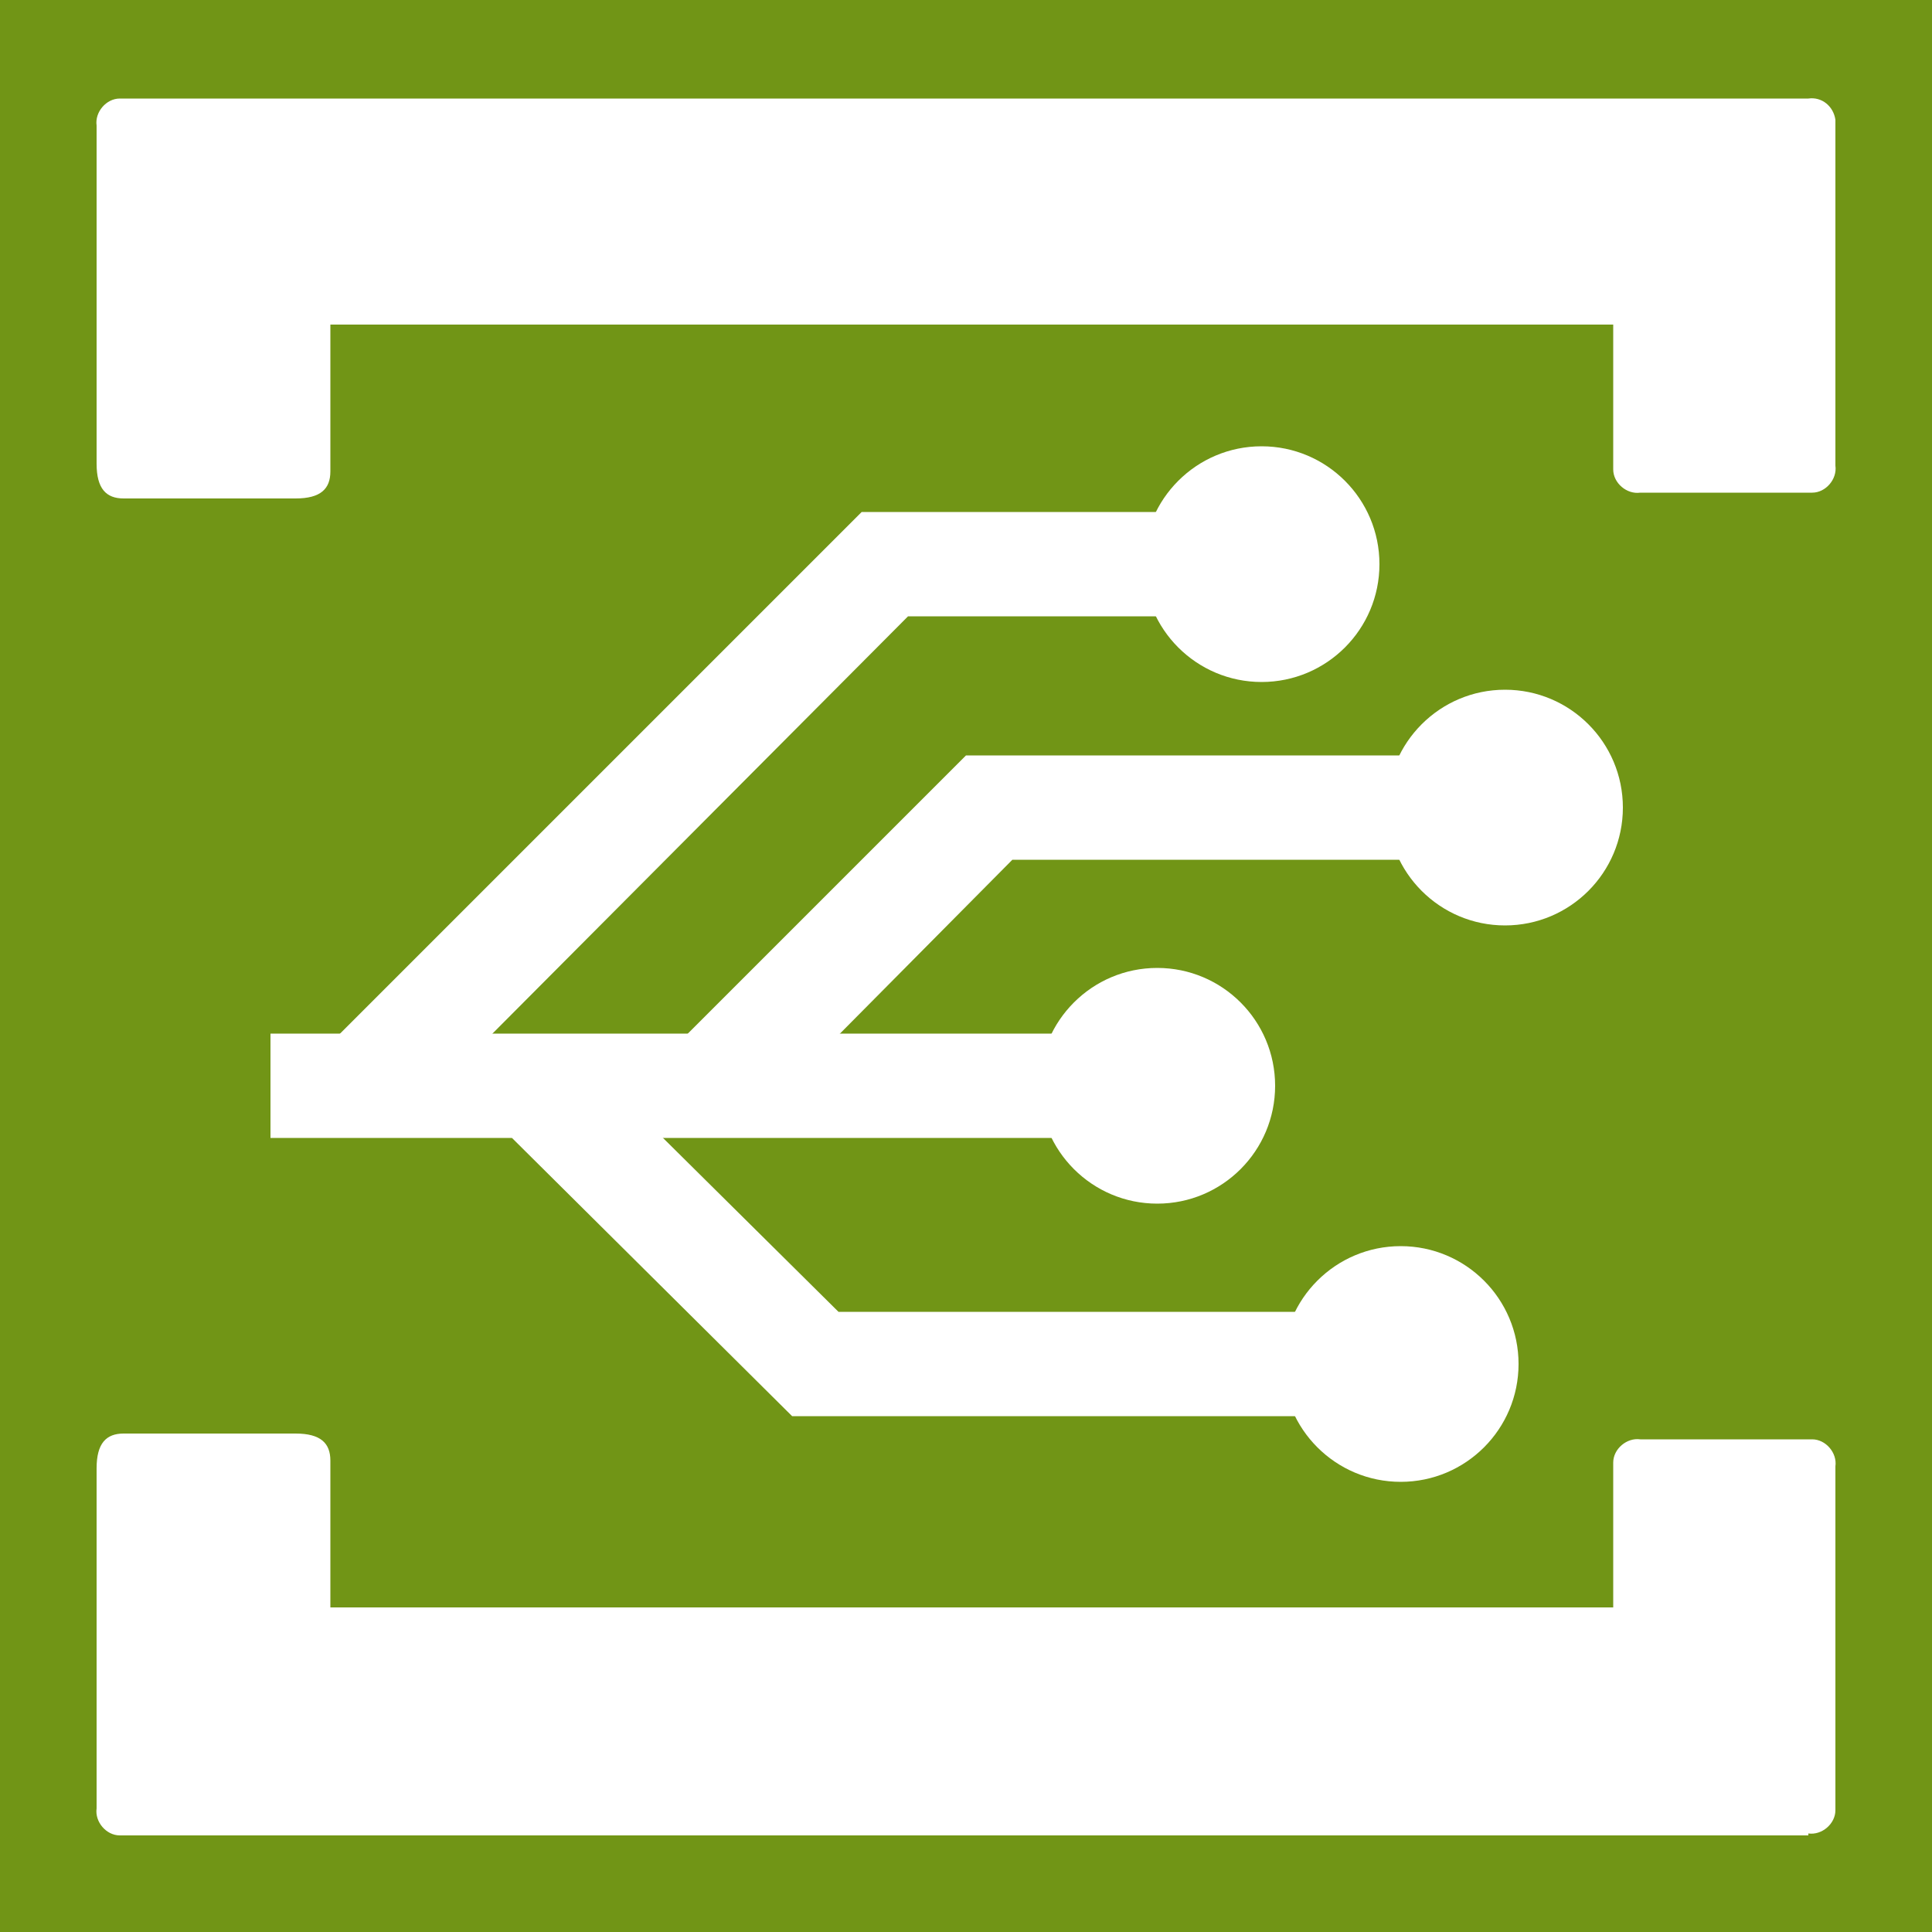
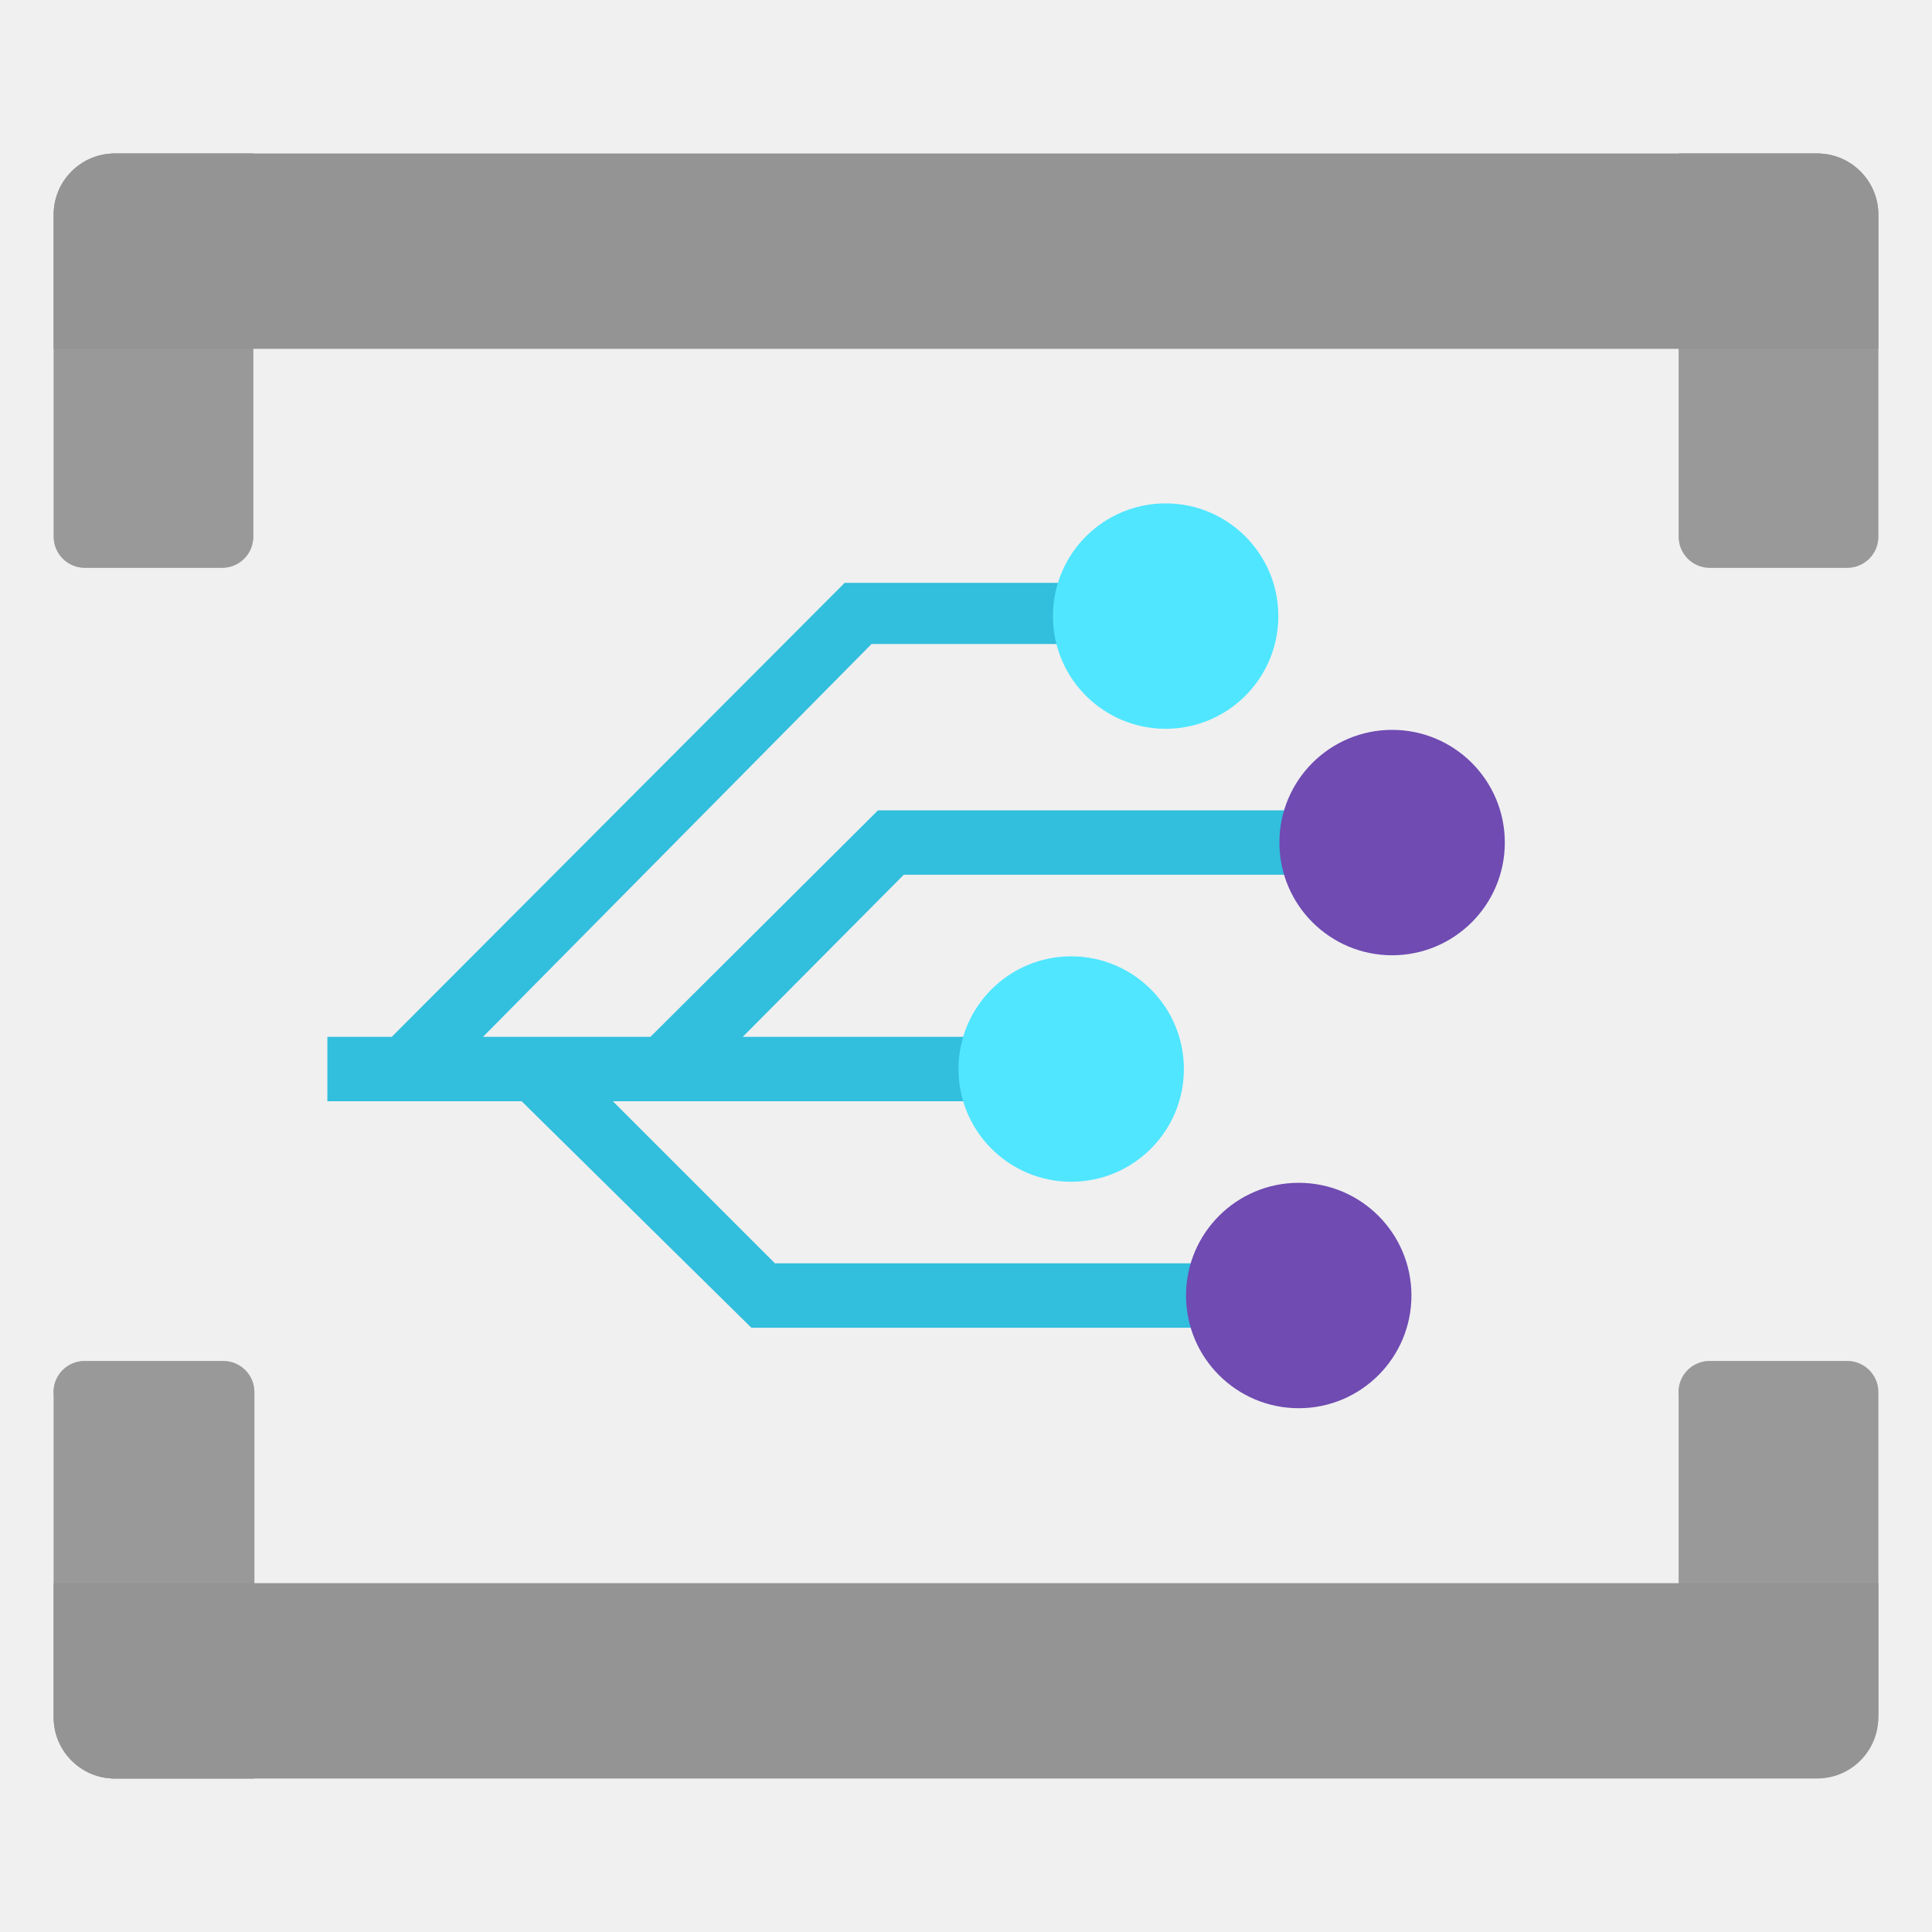
- <svg xmlns="http://www.w3.org/2000/svg" version="1.1" id="Layer_1" x="0px" y="0px" viewBox="0 0 100 100" style="enable-background:new 0 0 100 100;" xml:space="preserve">
-   <style type="text/css">
- 	.st0{fill:#719516;}
- 	.st1{fill:#FFFFFF;}
- </style>
-   <g id="Event_Hub">
-     <rect class="st0" width="100" height="100" />
-     <rect x="14" y="53.5" class="st1" width="41.4" height="5.4" />
-     <polygon class="st1" points="50,39.1 35.2,53.9 37.8,56.5 40.5,56.5 52.4,44.5 75.2,44.5 75.2,39.1  " />
-     <polygon class="st1" points="43.4,67.9 32.5,57.1 27.4,57.1 26.5,58.9 41,73.3 71.6,73.3 71.6,67.9  " />
-     <polygon class="st1" points="44.6,26.5 17.2,53.9 19.8,56.5 22.5,56.5 47,31.9 62.6,31.9 62.6,26.5  " />
-     <circle class="st1" cx="59.9" cy="56.2" r="6.1" />
-     <circle class="st1" cx="65.3" cy="29.2" r="6.1" />
-     <circle class="st1" cx="77.9" cy="41.8" r="6.1" />
-     <circle class="st1" cx="72.5" cy="70.6" r="6.1" />
-     <path class="st1" d="M93.6,94.9c0.7,0.1,1.4-0.5,1.4-1.2c0-0.1,0-0.2,0-0.3V75.9c0.1-0.7-0.5-1.4-1.2-1.4c-0.1,0-0.2,0-0.3,0h-8.6   c-0.7-0.1-1.4,0.5-1.4,1.2c0,0.1,0,0.2,0,0.3v7.2H17.1v-7.6c0-0.9-0.5-1.4-1.8-1.4H6.4c-0.9,0-1.4,0.5-1.4,1.8v17.6   c-0.1,0.7,0.5,1.4,1.2,1.4c0.1,0,0.2,0,0.3,0H93.6z" />
-     <path class="st1" d="M93.6,5.1C94.3,5,94.9,5.5,95,6.2c0,0.1,0,0.2,0,0.3v17.6c0.1,0.7-0.5,1.4-1.2,1.4c-0.1,0-0.2,0-0.3,0h-8.6   c-0.7,0.1-1.4-0.5-1.4-1.2c0-0.1,0-0.2,0-0.3v-7.2H17.1v7.6c0,0.9-0.5,1.4-1.8,1.4H6.4c-0.9,0-1.4-0.5-1.4-1.8V6.5   C4.9,5.8,5.5,5.1,6.2,5.1c0.1,0,0.2,0,0.3,0H93.6z" />
+ <svg xmlns="http://www.w3.org/2000/svg" width="18" height="18" viewBox="0 0 18 18">
+   <defs>
+     <linearGradient id="a20547e5-d6af-456b-afbc-05d22ff8cb9d" x1="4589.72" y1="-5180.02" x2="4589.72" y2="-5184.21" gradientTransform="matrix(0.5, 0, 0, -0.5, -2275.31, -2589.32)" gradientUnits="userSpaceOnUse">
+       <stop offset="0" stop-color="#c69aeb" />
+       <stop offset="1" stop-color="#6f4bb2" />
+     </linearGradient>
+     <linearGradient id="a4745f51-5e75-4126-812d-6bb8a5130e16" x1="4587.99" y1="-5188.47" x2="4587.99" y2="-5192.65" href="#a20547e5-d6af-456b-afbc-05d22ff8cb9d" />
+   </defs>
+   <g>
+     <g id="b30b0bd5-e4d2-456b-8d49-c2df20200912">
+       <path id="b51878b5-8d50-4b8b-bc48-74f5f7315a99" d="M12.7,8.15v-.6H8.18L6.06,9.66H4.5L8.12,6h2.47V5.43H7.87L3.65,9.66h-.6v.6H4.86L7,12.37H12.1v-.6H7.22L5.71,10.26H9.38v-.6H6.92l1.5-1.51Z" fill="#32bedd" />
+       <circle id="ad0ed4eb-cd5f-4cc0-bd19-2830d27ec806" cx="9.98" cy="9.96" r="0.87" fill="#fff" />
+       <circle id="a2746b4a-0ae4-4308-876e-5b82657e1872" cx="10.89" cy="5.74" r="0.87" fill="#fff" />
+       <circle id="fc3316e0-7094-4ce0-99ed-43f1e6e4350c" cx="13" cy="7.85" r="0.87" fill="#fff" />
+       <circle id="b5d18443-d50e-4590-8e8f-80b6a7f6d348" cx="12.1" cy="12.07" r="0.87" fill="#fff" />
+       <circle cx="10.86" cy="5.74" r="1.05" fill="#50e6ff" />
+       <circle cx="12.97" cy="7.85" r="1.05" fill="url(#a20547e5-d6af-456b-afbc-05d22ff8cb9d)" />
+       <circle cx="12.1" cy="12.07" r="1.05" fill="url(#a4745f51-5e75-4126-812d-6bb8a5130e16)" />
+       <circle cx="9.98" cy="9.96" r="1.05" fill="#50e6ff" />
+       <g>
+         <path d="M1.07,1.43H2.36a0,0,0,0,1,0,0V5a.29.29,0,0,1-.29.29H.79A.29.29,0,0,1,.5,5V2A.57.57,0,0,1,1.07,1.43Z" fill="#999" />
+         <path d="M1.07,1.43H2.36a0,0,0,0,1,0,0V5a.29.29,0,0,1-.29.29H.79A.29.29,0,0,1,.5,5V2A.57.57,0,0,1,1.07,1.43Z" fill="#999" opacity="0.5" />
+       </g>
+       <g>
+         <path d="M15.64,1.43h1.29A.57.57,0,0,1,17.5,2V5a.29.29,0,0,1-.29.29H15.92A.29.29,0,0,1,15.64,5V1.43A0,0,0,0,1,15.64,1.43Z" fill="#999" />
+         <path d="M15.64,1.43h1.29A.57.57,0,0,1,17.5,2V5a.29.29,0,0,1-.29.29H15.92A.29.29,0,0,1,15.64,5V1.43A0,0,0,0,1,15.64,1.43Z" fill="#999" opacity="0.5" />
+       </g>
+       <path d="M8.66-6.16H9.91a0,0,0,0,1,0,0v17a0,0,0,0,1,0,0H8.66a.57.57,0,0,1-.57-.57V-5.6A.57.57,0,0,1,8.66-6.16Z" transform="translate(11.34 -6.66) rotate(90)" fill="#949494" />
+       <g>
+         <path d="M.79,12.68H2.08a.29.29,0,0,1,.29.29v3.6a0,0,0,0,1,0,0H1.07A.57.57,0,0,1,.5,16V13A.29.29,0,0,1,.79,12.68Z" fill="#999" />
+         <path d="M.79,12.68H2.08a.29.29,0,0,1,.29.29v3.6a0,0,0,0,1,0,0H1.07A.57.57,0,0,1,.5,16V13A.29.29,0,0,1,.79,12.68Z" fill="#999" opacity="0.5" />
+       </g>
+       <g>
+         <path d="M15.92,12.68h1.29a.29.29,0,0,1,.29.29v3a.57.57,0,0,1-.57.57H15.64a0,0,0,0,1,0,0V13A.29.29,0,0,1,15.92,12.68Z" fill="#999" />
+         <path d="M15.92,12.68h1.29a.29.29,0,0,1,.29.29v3a.57.57,0,0,1-.57.57H15.64a0,0,0,0,1,0,0V13A.29.29,0,0,1,15.92,12.68Z" fill="#999" opacity="0.5" />
+       </g>
+       <path d="M8.66,7.16H9.91a0,0,0,0,1,0,0v17a0,0,0,0,1,0,0H8.66a.57.57,0,0,1-.57-.57V7.73A.57.57,0,0,1,8.66,7.16Z" transform="translate(-6.66 24.66) rotate(-90)" fill="#949494" />
+     </g>
  </g>
</svg>
